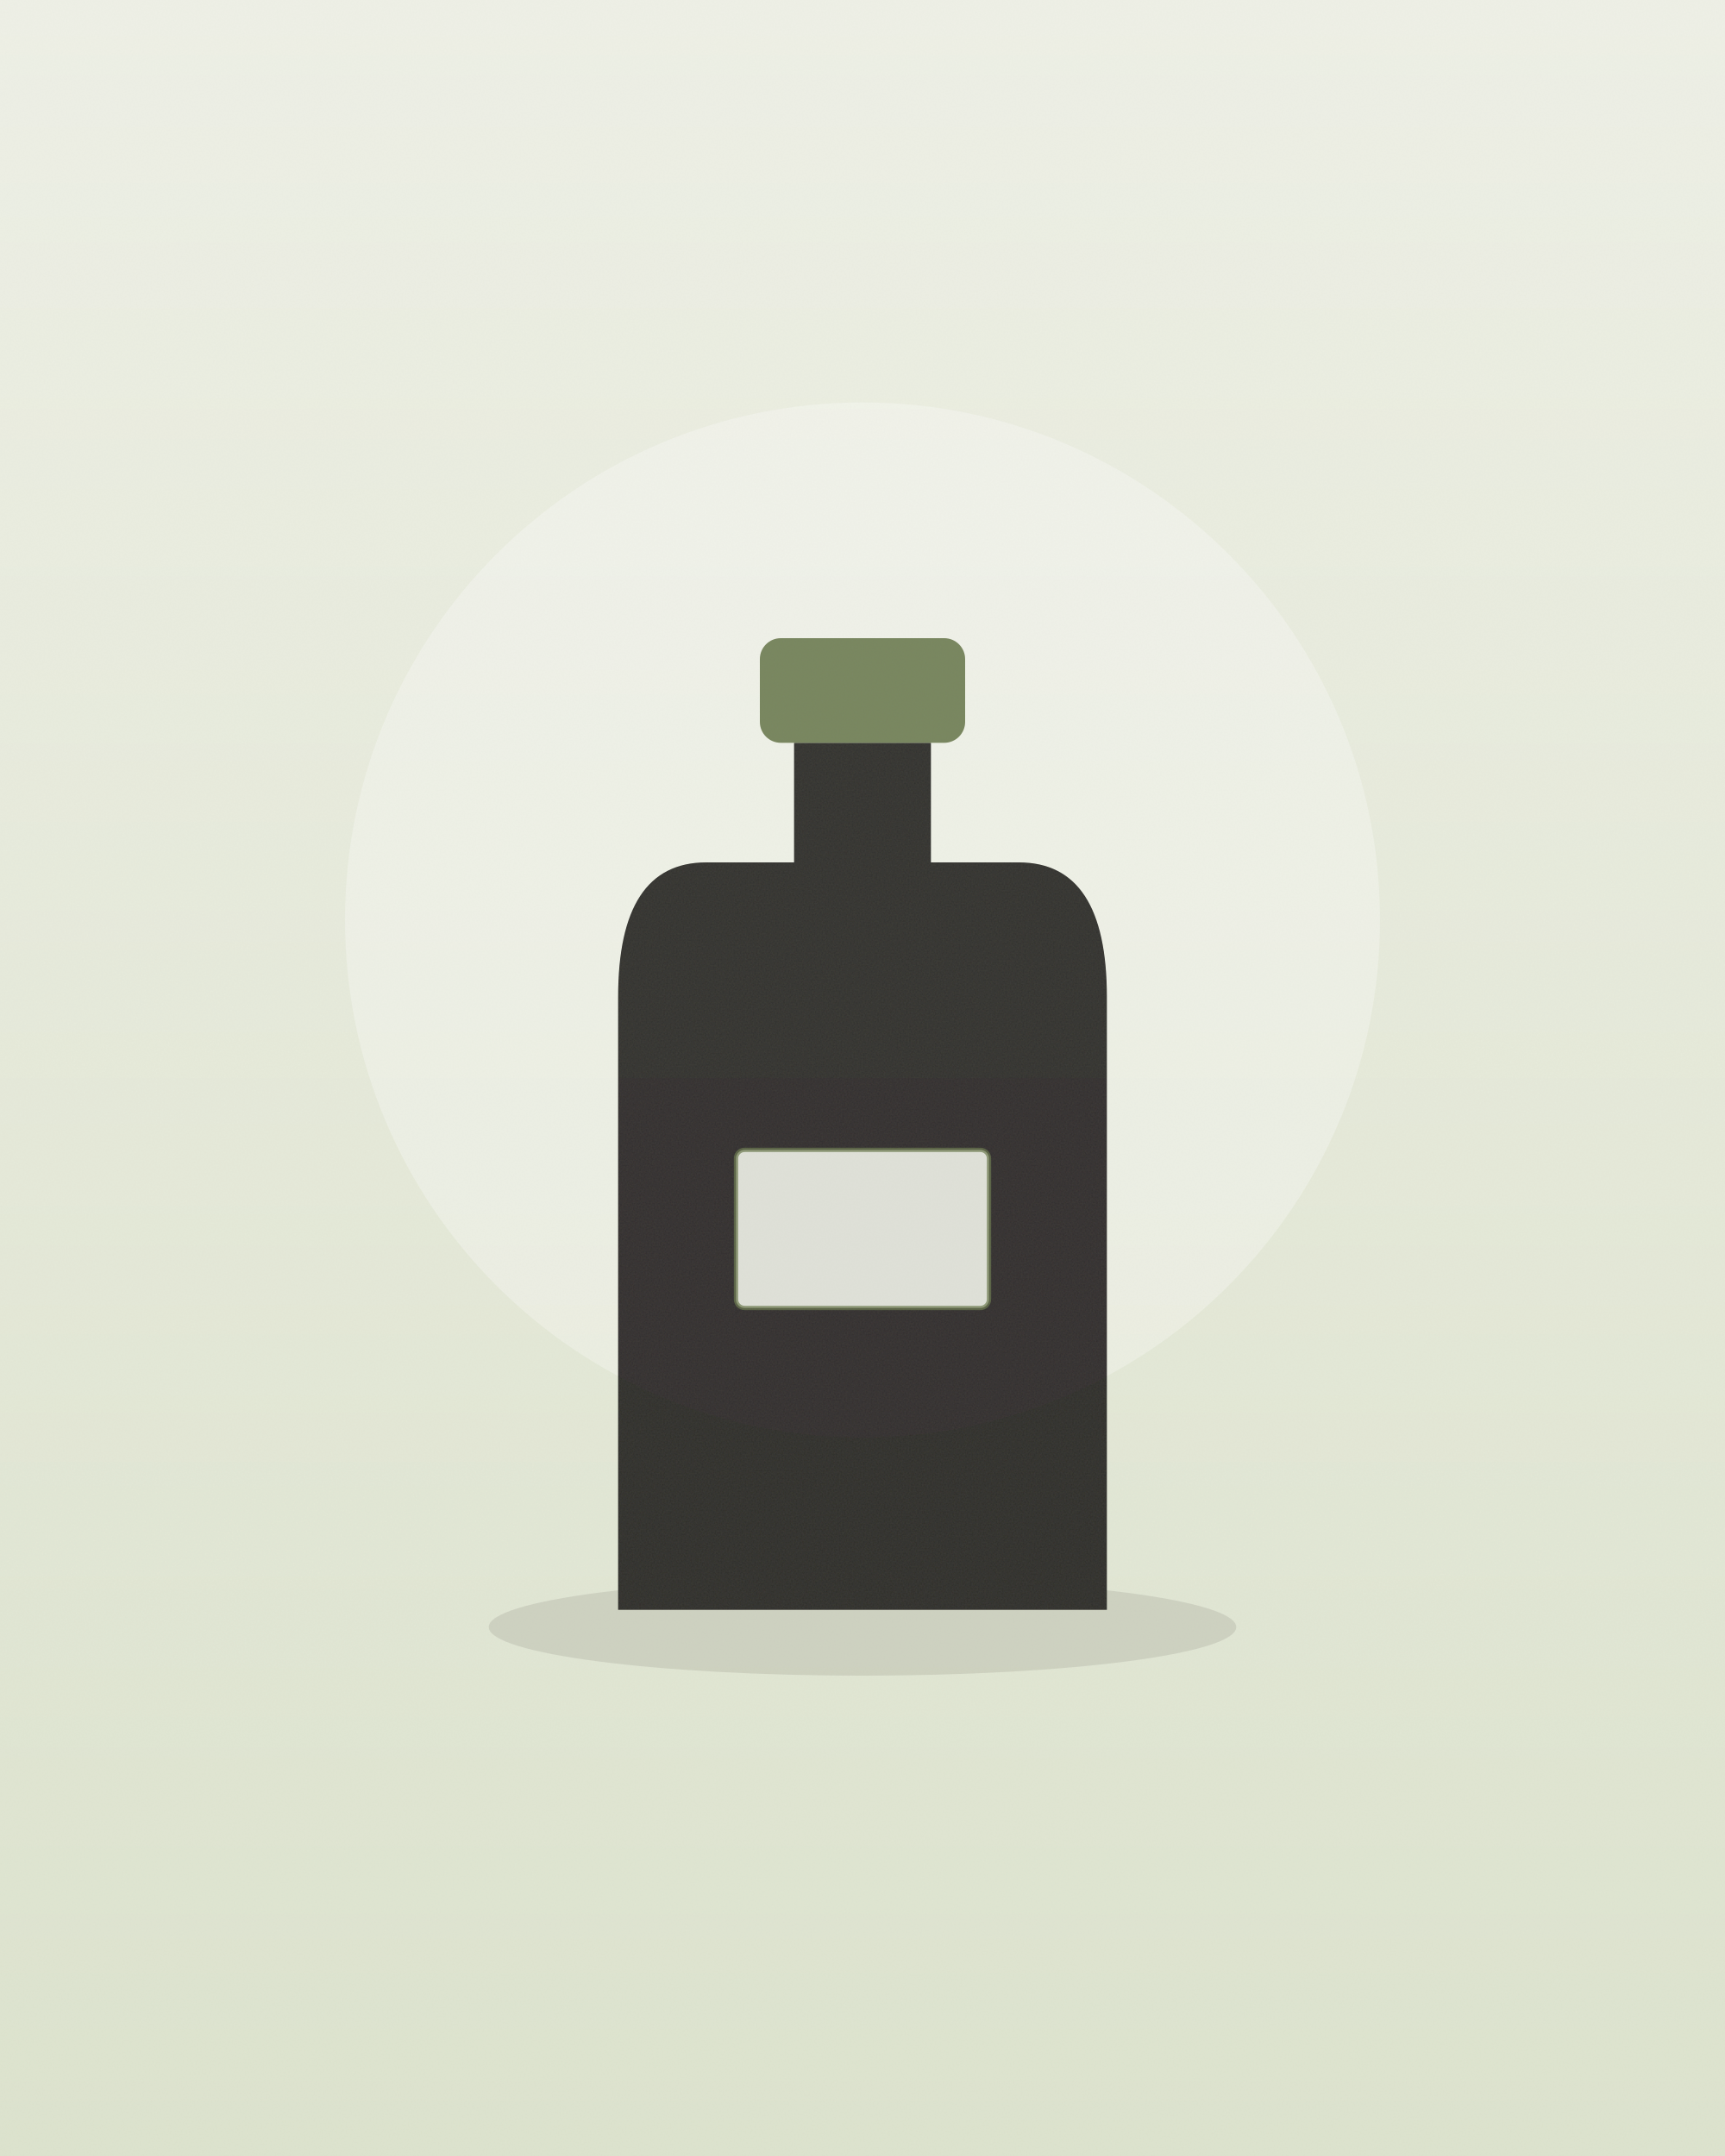
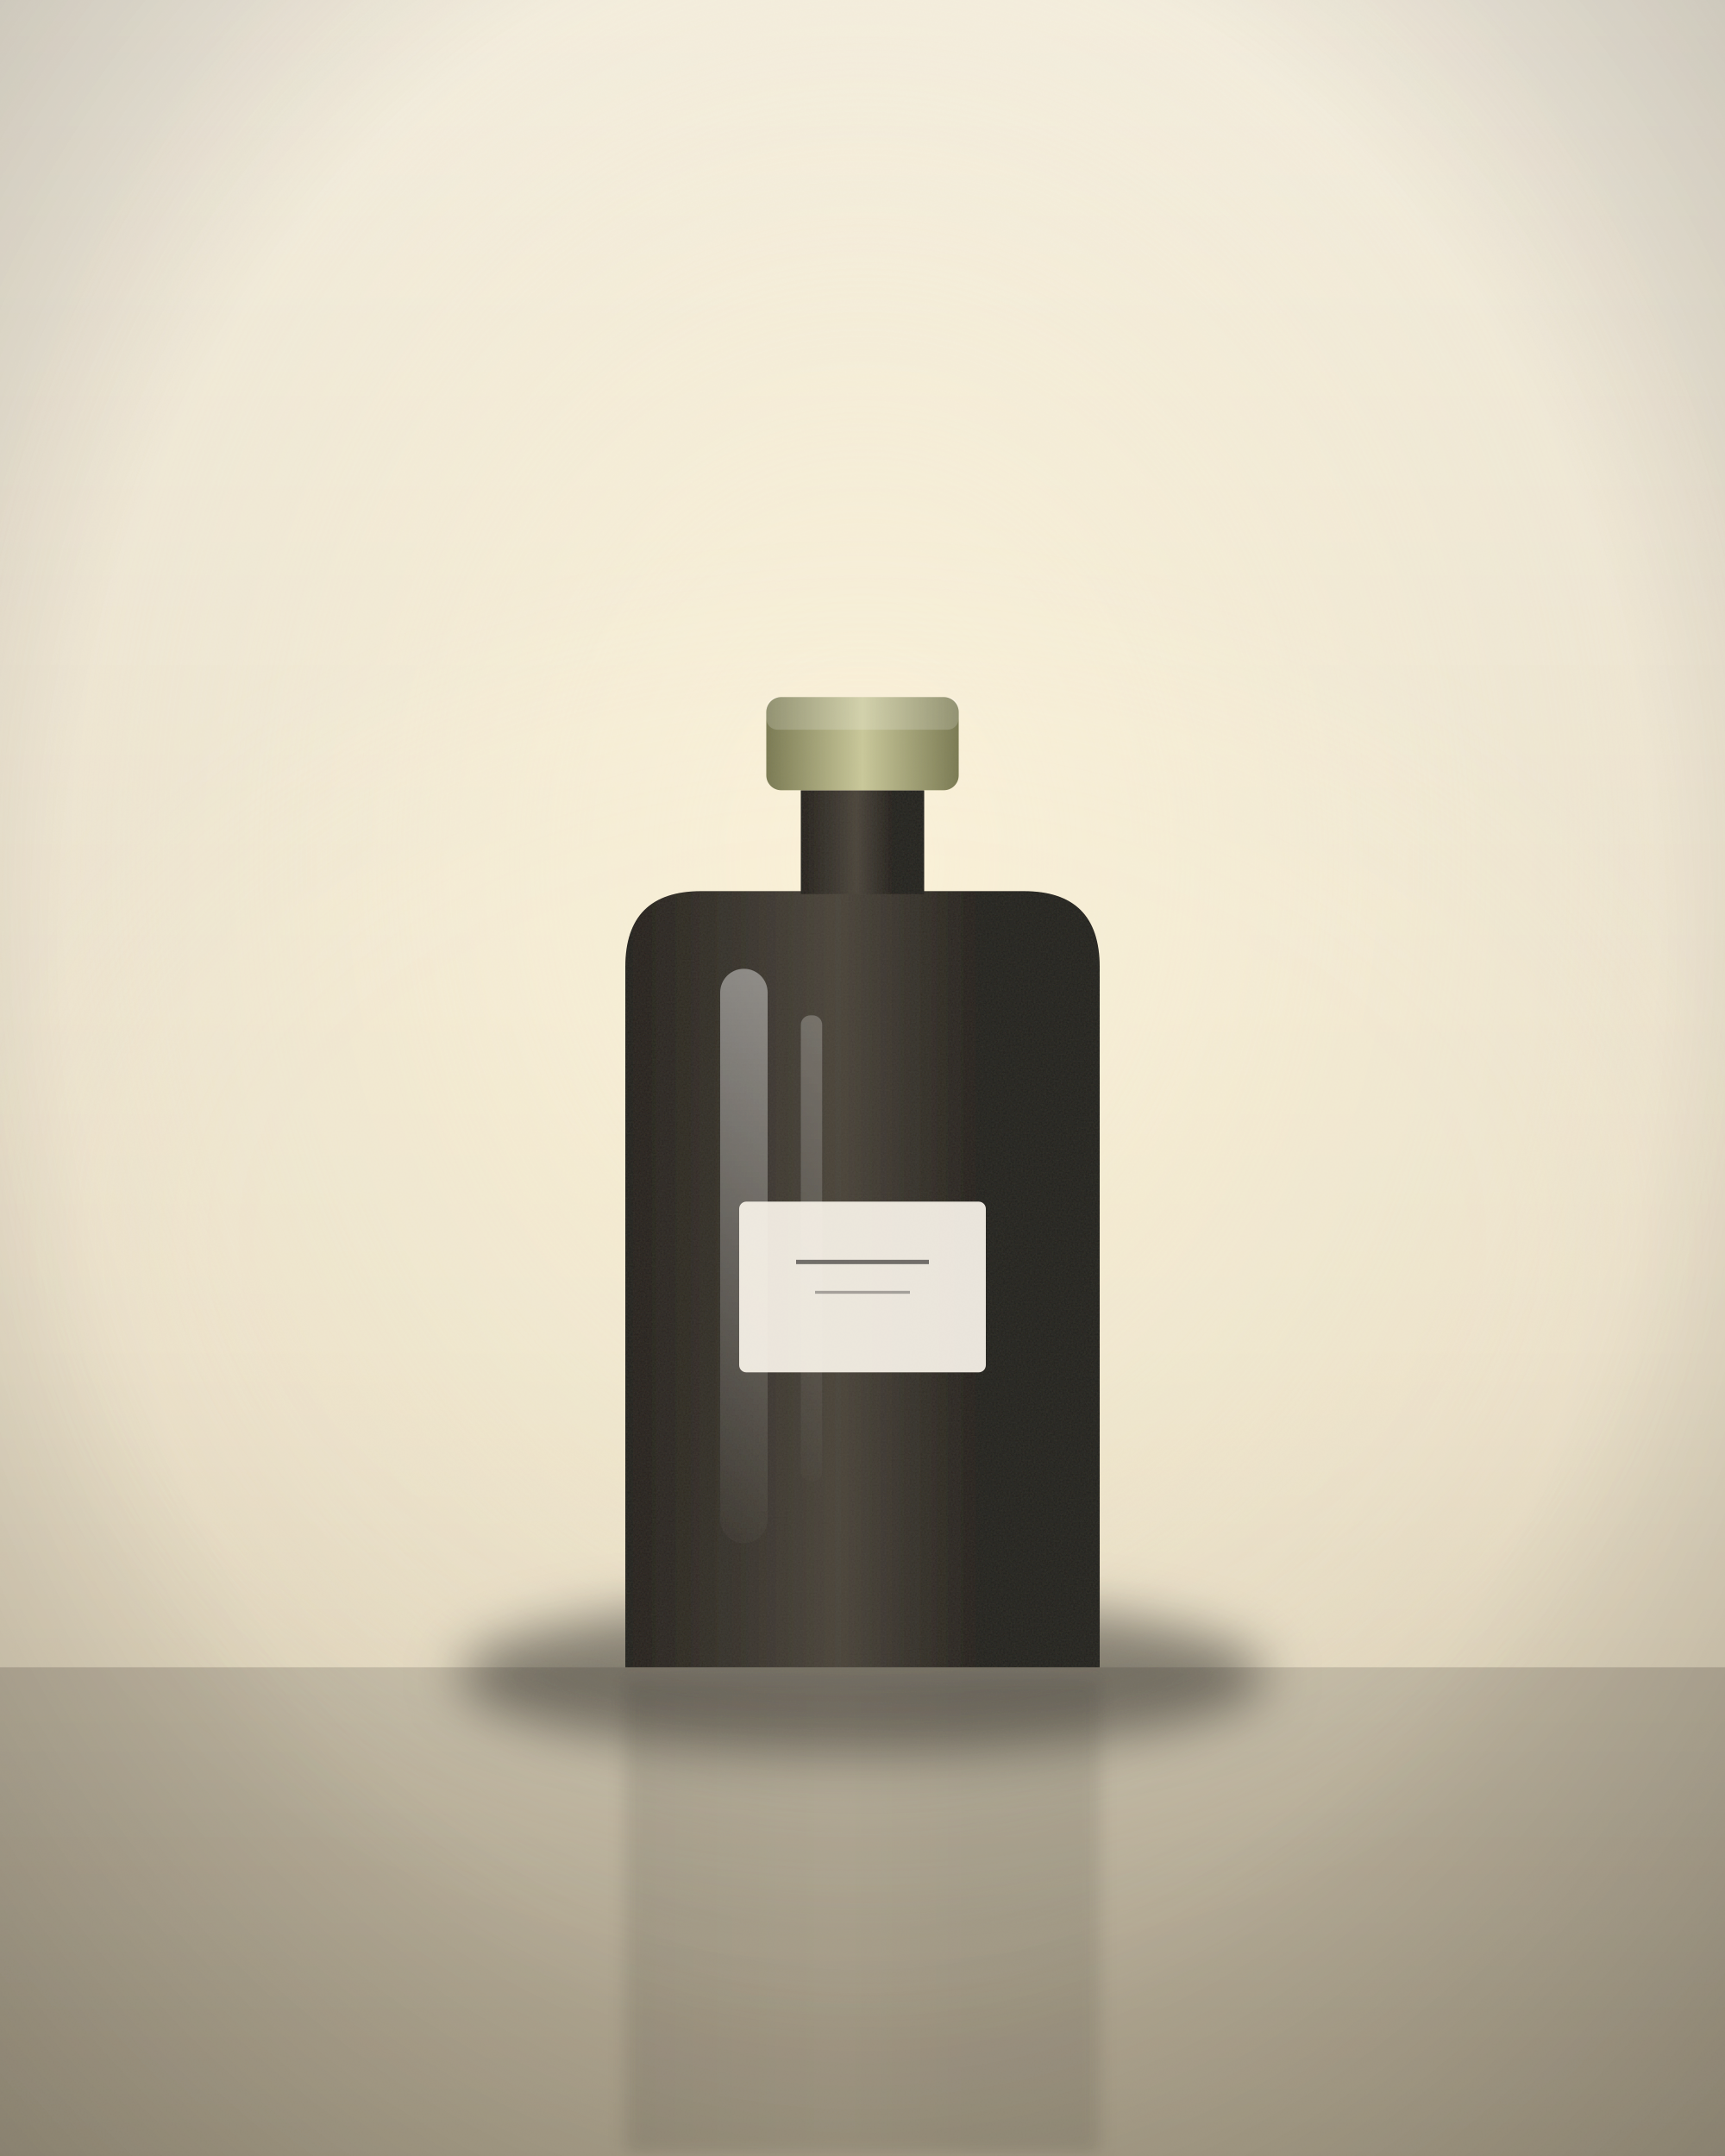
<svg xmlns="http://www.w3.org/2000/svg" viewBox="0 0 1200 1500" width="1200" height="1500" preserveAspectRatio="xMidYMid slice" role="img" aria-hidden="true">
  <defs>
-     <linearGradient id="b" x1="0" y1="0" x2="0" y2="1">
-       <stop offset="0" stop-color="#EEF0E6" />
-       <stop offset="1" stop-color="#DDE3CE" />
+     <linearGradient id="bgs2" x1="0" y1="0" x2="0" y2="1">
+       <stop offset="0" stop-color="#F1EBDD" />
+       <stop offset="0.62" stop-color="#E6DCC6" />
+       <stop offset="1" stop-color="#CBBFA4" />
    </linearGradient>
-     <filter id="g">
-       <feTurbulence type="fractalNoise" baseFrequency="0.9" numOctaves="2" stitchTiles="stitch" result="n" />
-       <feColorMatrix in="n" type="matrix" values="0 0 0 0 0.35 0 0 0 0 0.32 0 0 0 0 0.28 0 0 0 0.05 0" />
+     <radialGradient id="halos2" cx="0.5" cy="0.40" r="0.55">
+       <stop offset="0" stop-color="#FFF6DC" stop-opacity="0.75" />
+       <stop offset="1" stop-color="#FFF6DC" stop-opacity="0" />
+     </radialGradient>
+     <radialGradient id="vigs2" cx="0.5" cy="0.44" r="0.85">
+       <stop offset="0.55" stop-color="#000" stop-opacity="0" />
+       <stop offset="1" stop-color="#000" stop-opacity="0.28" />
+     </radialGradient>
+     <linearGradient id="bodys2" x1="0" y1="0" x2="1" y2="0">
+       <stop offset="0" stop-color="#23201B" />
+       <stop offset="0.45" stop-color="#4A443A" />
+       <stop offset="0.75" stop-color="#23201B" />
+       <stop offset="1" stop-color="#23201B" />
+     </linearGradient>
+     <linearGradient id="streaks2" x1="0" y1="0" x2="0" y2="1">
+       <stop offset="0" stop-color="#FFF" stop-opacity="0.85" />
+       <stop offset="1" stop-color="#FFF" stop-opacity="0.05" />
+     </linearGradient>
+     <linearGradient id="caps2" x1="0" y1="0" x2="1" y2="0">
+       <stop offset="0" stop-color="#7A7A52" />
+       <stop offset="0.5" stop-color="#C9C89A" />
+       <stop offset="1" stop-color="#7A7A52" />
+     </linearGradient>
+     <filter id="bs2s" x="-60%" y="-60%" width="220%" height="220%">
+       <feGaussianBlur stdDeviation="18" />
+     </filter>
+     <filter id="bs2g" x="-60%" y="-60%" width="220%" height="220%">
+       <feGaussianBlur stdDeviation="60" />
+     </filter>
+     <filter id="bs2r" x="-60%" y="-60%" width="220%" height="220%">
+       <feGaussianBlur stdDeviation="6" />
+     </filter>
+     <filter id="bs2e" x="-60%" y="-60%" width="220%" height="220%">
+       <feGaussianBlur stdDeviation="2" />
+     </filter>
+     <filter id="grain">
+       <feTurbulence type="fractalNoise" baseFrequency="0.8" numOctaves="2" stitchTiles="stitch" result="n" />
+       <feColorMatrix in="n" type="matrix" values="0 0 0 0 0.5 0 0 0 0 0.45 0 0 0 0 0.4 0 0 0 0.035 0" />
      <feComposite operator="over" in2="SourceGraphic" />
    </filter>
  </defs>
-   <g filter="url(#g)">
-     <rect width="1200" height="1500" fill="url(#b)" />
-     <circle cx="600" cy="640" r="360" fill="#FFFFFF" opacity="0.28" />
-     <ellipse cx="600" cy="1132" rx="260" ry="33.8" fill="#1C1B19" opacity="0.1" />
-     <path d="M430.0 1120 L430.0 693.6 Q430.0 600 491.2 600 L708.8 600 Q770.0 600 770.0 693.6 L770.0 1120 Z" fill="#1C1B19" opacity="0.9" />
-     <rect x="552.4" y="516.8" width="95.2" height="83.2" fill="#1C1B19" opacity="0.9" />
-     <rect x="528.6" y="444" width="142.8" height="72.8" rx="14.56" fill="#6C7A4F" opacity="0.9" />
-     <rect x="512" y="800" width="176" height="110" rx="6" fill="#EEF0E6" opacity="0.92" />
-     <rect x="512" y="800" width="176" height="110" rx="6" fill="none" stroke="#6C7A4F" stroke-width="3" opacity="0.7" />
+   <g filter="url(#grain)">
+     <rect width="1200" height="1500" fill="url(#bgs2)" />
+     <rect width="1200" height="1500" fill="url(#halos2)" />
+     <rect x="0" y="1160" width="1200" height="340" fill="#000" opacity="0.16" />
+     <ellipse cx="600" cy="1166" rx="280.5" ry="52.8" fill="#000" opacity="0.5" filter="url(#bs2s)" />
+     <ellipse cx="600" cy="863.0" rx="561.0" ry="405.0" fill="#FFF6DC" opacity="0.14" filter="url(#bs2g)" />
+     <g transform="translate(0 2328) scale(1 -1)" opacity="0.14">
+       <path d="M435.0 1160 L435.0 672.8 Q435.0 620 487.8 620 L712.2 620 Q765.0 620 765.0 672.8 L765.0 1160 Z" fill="url(#bodys2)" filter="url(#bs2r)" />
+     </g>
+     <path d="M435.0 1160 L435.0 672.8 Q435.0 620 487.8 620 L712.2 620 Q765.0 620 765.0 672.8 L765.0 1160 Z" fill="url(#bodys2)" />
+     <path d="M438.0 1156 L438.0 676.8" stroke="#FFF6DC" stroke-width="5" opacity="0.55" filter="url(#bs2e)" stroke-linecap="round" />
+     <path d="M761.0 1154 L761.0 678.8" stroke="#FFF" stroke-width="3" opacity="0.28" filter="url(#bs2e)" stroke-linecap="round" />
+     <rect x="501.0" y="674.0" width="33.0" height="399.6" rx="16.5" fill="url(#streaks2)" opacity="0.5" />
+     <rect x="557.1" y="706.4" width="14.85" height="324.0" rx="6.6" fill="url(#streaks2)" opacity="0.3" />
+     <rect x="557.1" y="549.8" width="85.8" height="72.2" fill="url(#bodys2)" />
+     <rect x="533.076" y="485" width="133.848" height="64.8" rx="10.368" fill="url(#caps2)" />
+     <rect x="533.076" y="485" width="133.848" height="22.68" rx="7.776" fill="#FFF" opacity="0.18" />
+     <rect x="514.2" y="836.0" width="171.6" height="118.8" rx="5" fill="#F6F1E8" opacity="0.94" />
+     <rect x="553.8" y="876.5" width="92.4" height="3" fill="#1C1B19" opacity="0.6" />
+     <rect x="567.0" y="898.1" width="66.0" height="2" fill="#1C1B19" opacity="0.35" />
+     <rect width="1200" height="1500" fill="url(#vigs2)" />
  </g>
</svg>
